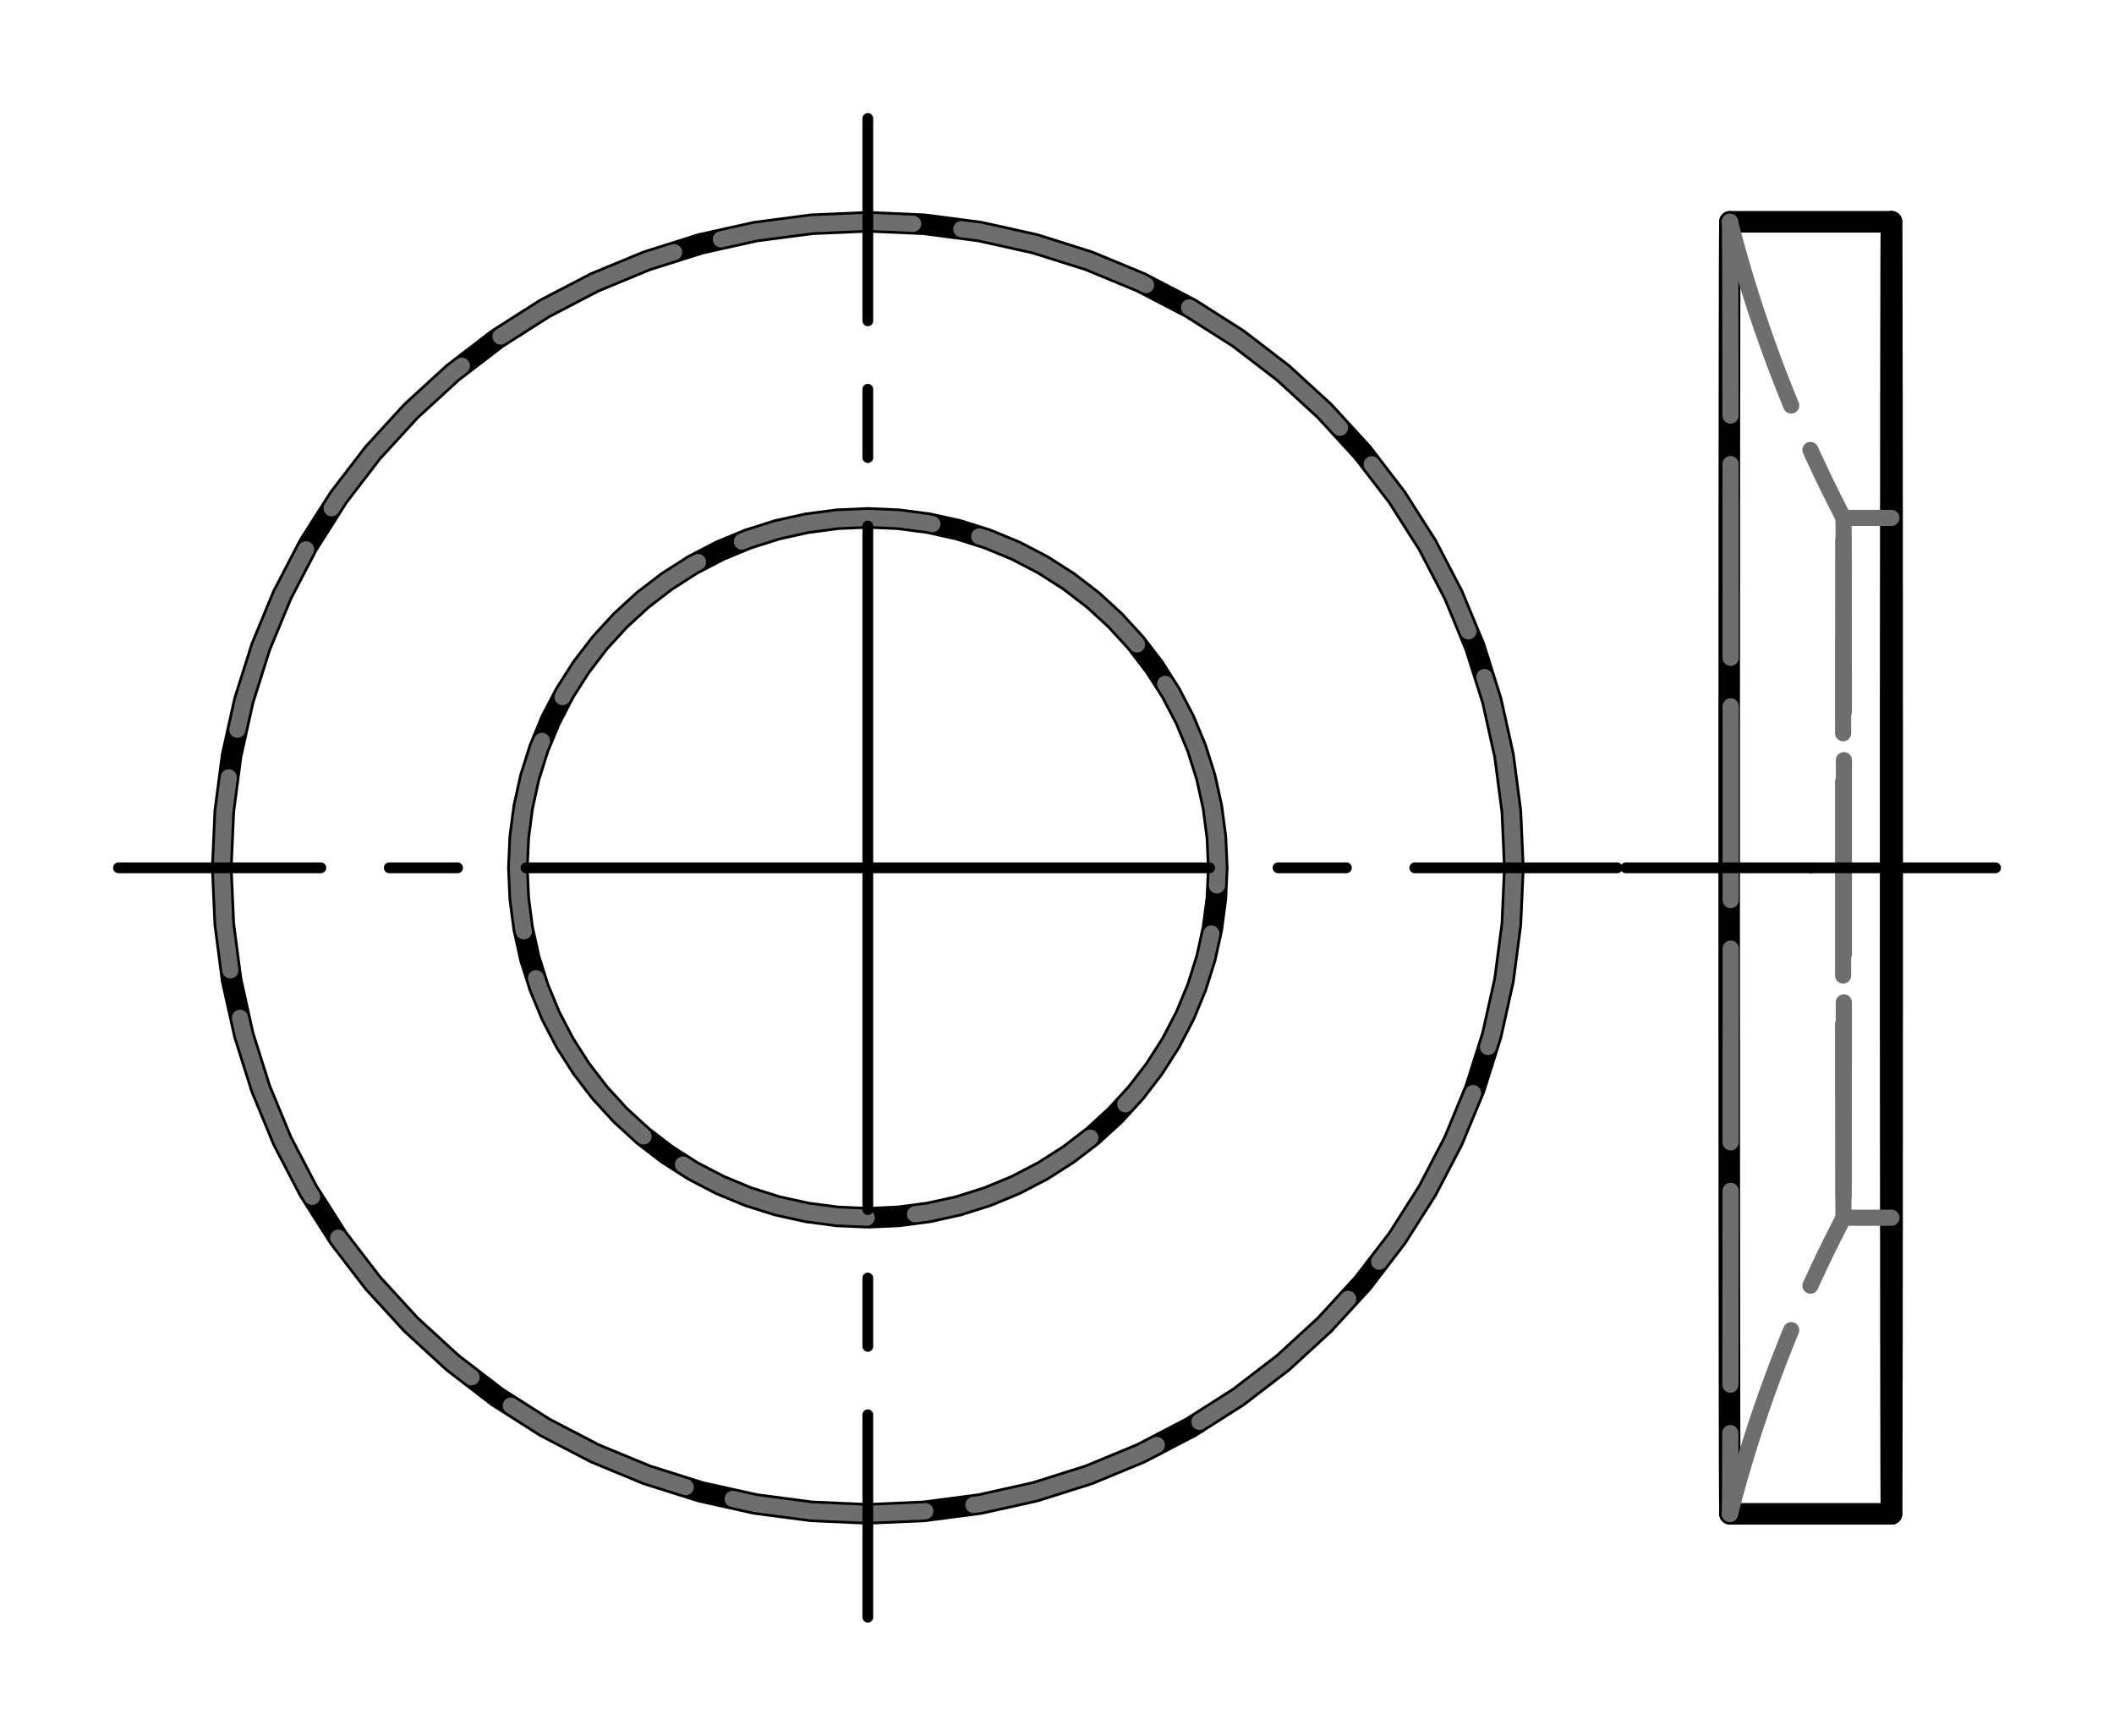
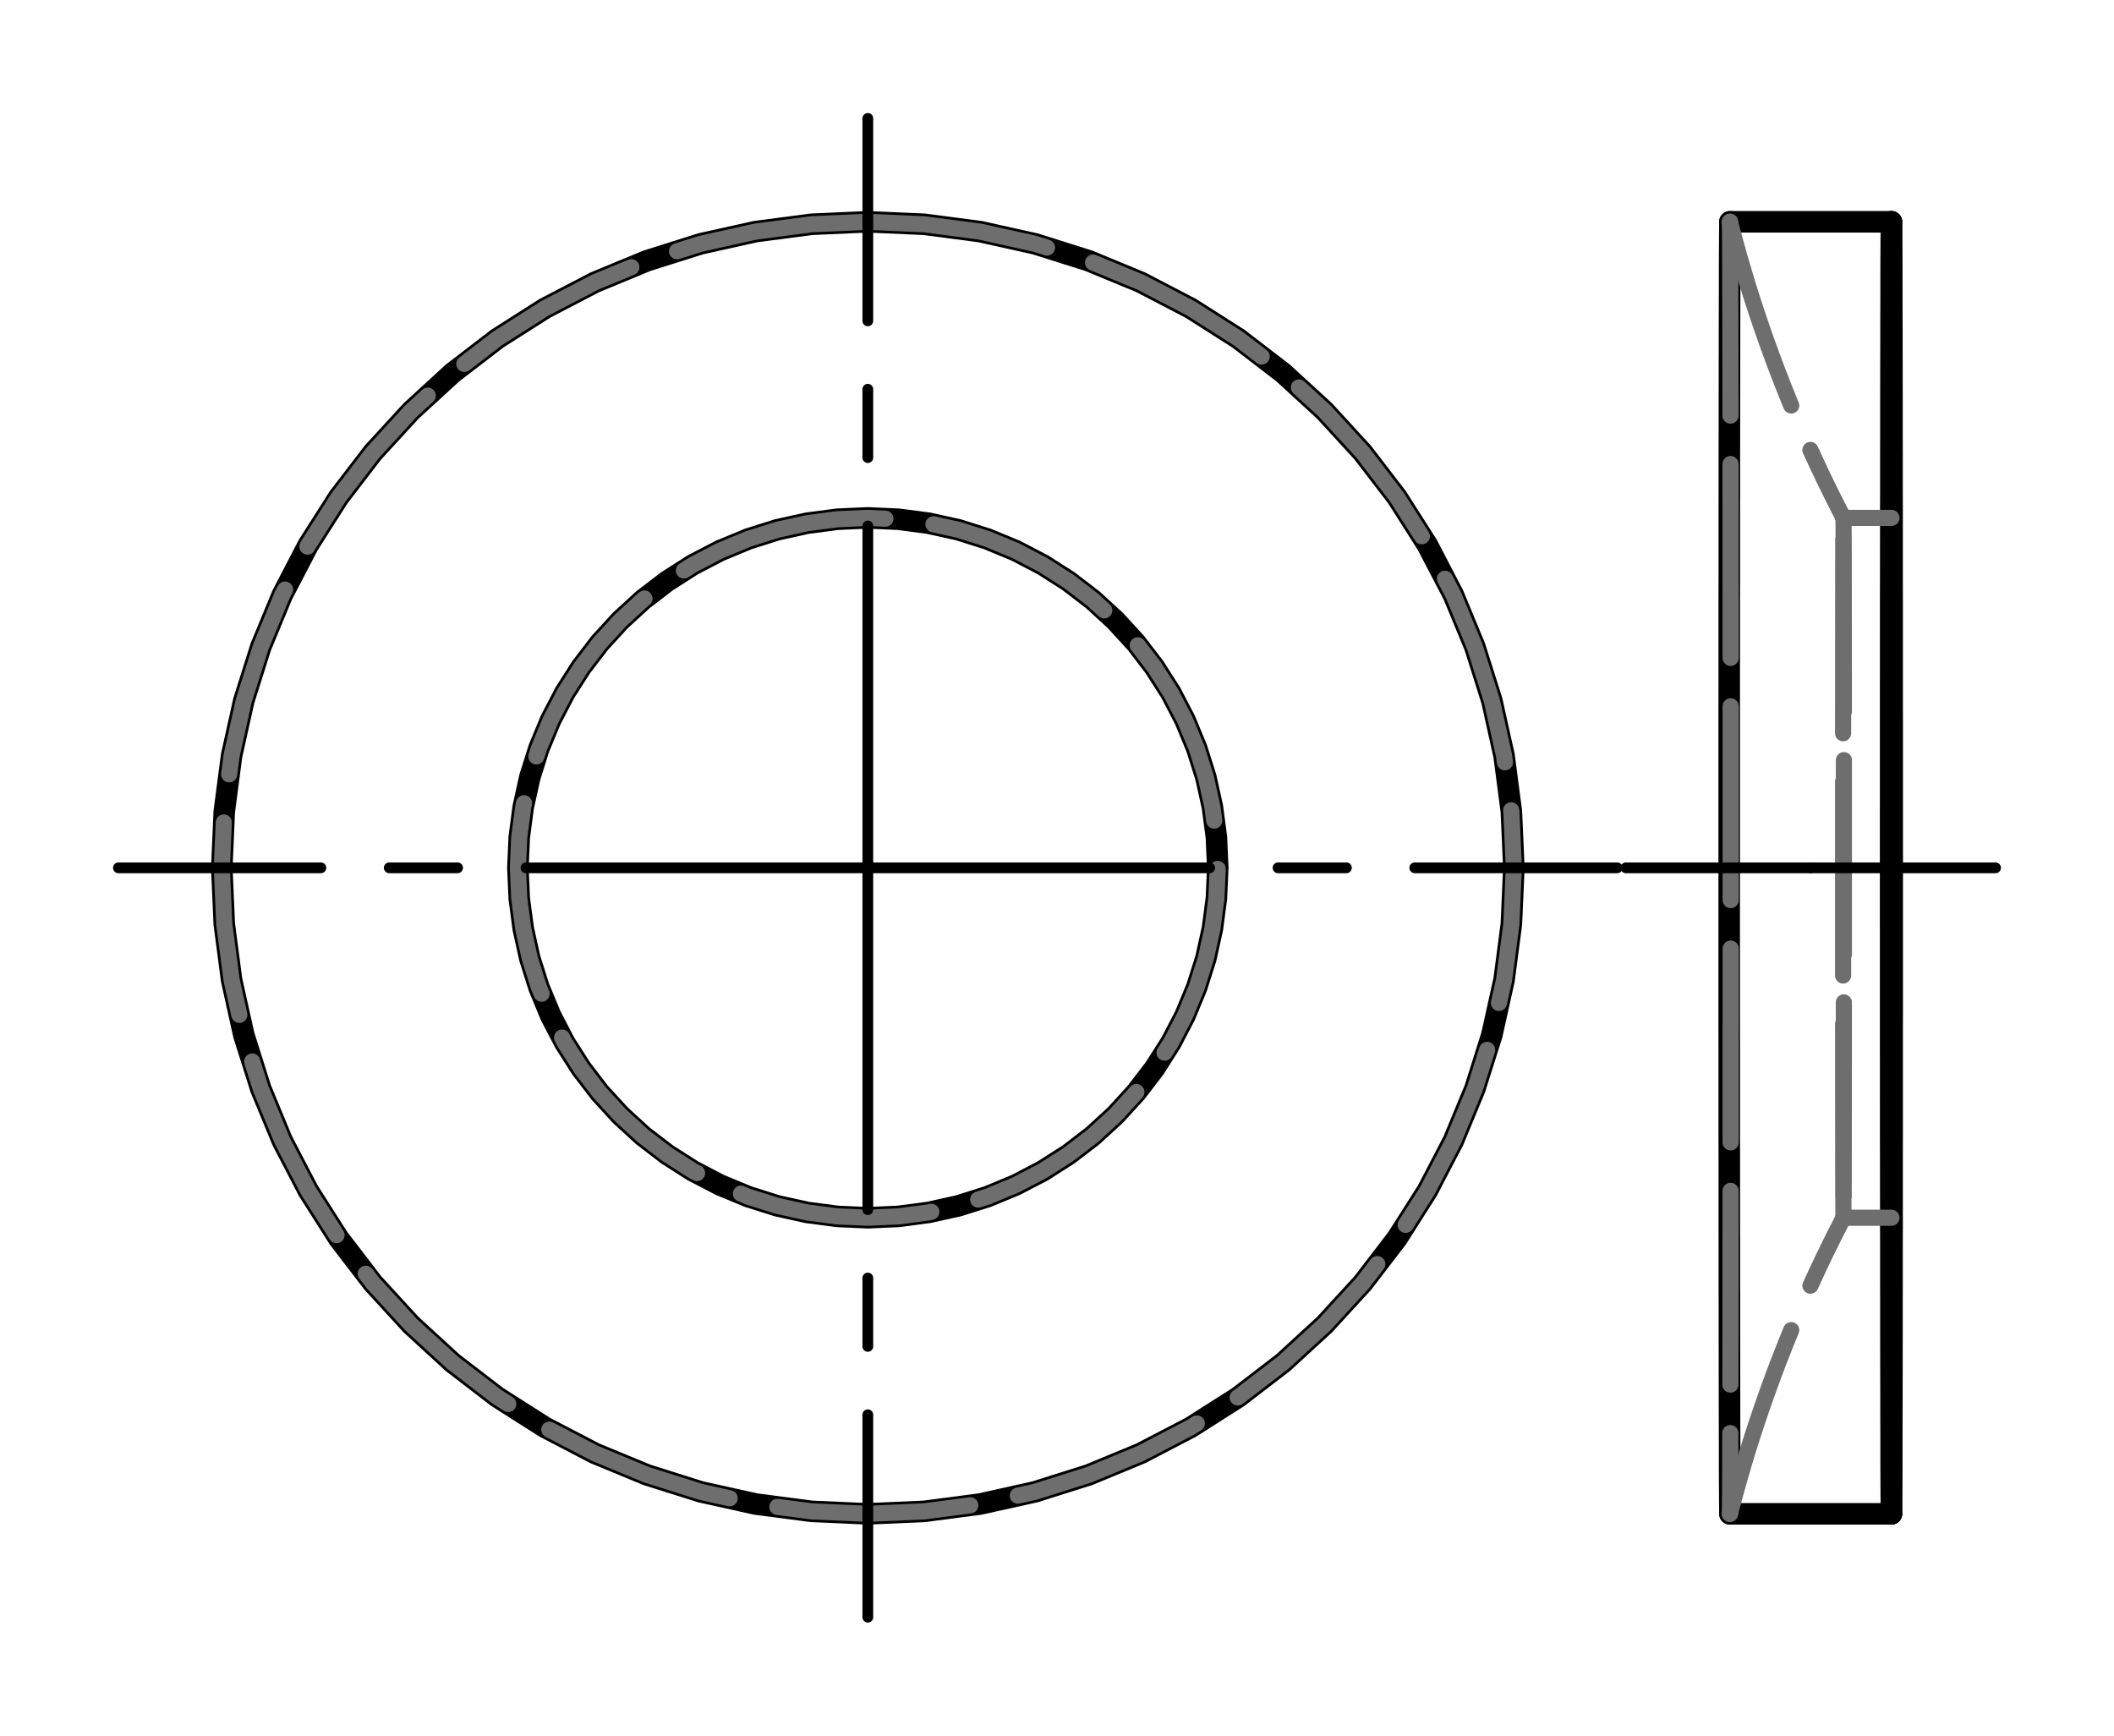
<svg xmlns="http://www.w3.org/2000/svg" width="39.268mm" height="32.24mm" viewBox="-16.12 -16.12 39.268 32.24" version="1.1">
  <g transform="scale(1,-1)" stroke-linecap="round">
    <g fill="none" stroke="rgb(0,0,0)" stroke-width="0.4" id="Visible">
-       <path d="M 12.0,0.0 L 11.954,1.046 L 11.818,2.084 L 11.591,3.106 L 11.276,4.104 L 10.876,5.071 L 10.392,6.0 L 9.83,6.883 L 9.193,7.713 L 8.485,8.485 L 7.713,9.193 L 6.883,9.83 L 6.0,10.392 L 5.071,10.876 L 4.104,11.276 L 3.106,11.591 L 2.084,11.818 L 1.046,11.954 L 0.0,12.0 L -1.046,11.954 L -2.084,11.818 L -3.106,11.591 L -4.104,11.276 L -5.071,10.876 L -6.0,10.392 L -6.883,9.83 L -7.713,9.193 L -8.485,8.485 L -9.193,7.713 L -9.83,6.883 L -10.392,6.0 L -10.876,5.071 L -11.276,4.104 L -11.591,3.106 L -11.818,2.084 L -11.954,1.046 L -12.0,0.0 L -11.954,-1.046 L -11.818,-2.084 L -11.591,-3.106 L -11.276,-4.104 L -10.876,-5.071 L -10.392,-6.0 L -9.83,-6.883 L -9.193,-7.713 L -8.485,-8.485 L -7.713,-9.193 L -6.883,-9.83 L -6.0,-10.392 L -5.071,-10.876 L -4.104,-11.276 L -3.106,-11.591 L -2.084,-11.818 L -1.046,-11.954 L -0.0,-12.0 L 1.046,-11.954 L 2.084,-11.818 L 3.106,-11.591 L 4.104,-11.276 L 5.071,-10.876 L 6.0,-10.392 L 6.883,-9.83 L 7.713,-9.193 L 8.485,-8.485 L 9.193,-7.713 L 9.83,-6.883 L 10.392,-6.0 L 10.876,-5.071 L 11.276,-4.104 L 11.591,-3.106 L 11.818,-2.084 L 11.954,-1.046 L 12.0,-0.0" />
-       <path d="M 6.5,0.0 L 6.475,0.567 L 6.401,1.129 L 6.279,1.682 L 6.108,2.223 L 5.891,2.747 L 5.629,3.25 L 5.324,3.728 L 4.979,4.178 L 4.596,4.596 L 4.178,4.979 L 3.728,5.324 L 3.25,5.629 L 2.747,5.891 L 2.223,6.108 L 1.682,6.279 L 1.129,6.401 L 0.567,6.475 L -0.0,6.5 L -0.567,6.475 L -1.129,6.401 L -1.682,6.279 L -2.223,6.108 L -2.747,5.891 L -3.25,5.629 L -3.728,5.324 L -4.178,4.979 L -4.596,4.596 L -4.979,4.178 L -5.324,3.728 L -5.629,3.25 L -5.891,2.747 L -6.108,2.223 L -6.279,1.682 L -6.401,1.129 L -6.475,0.567 L -6.5,-0.0 L -6.475,-0.567 L -6.401,-1.129 L -6.279,-1.682 L -6.108,-2.223 L -5.891,-2.747 L -5.629,-3.25 L -5.324,-3.728 L -4.979,-4.178 L -4.596,-4.596 L -4.178,-4.979 L -3.728,-5.324 L -3.25,-5.629 L -2.747,-5.891 L -2.223,-6.108 L -1.682,-6.279 L -1.129,-6.401 L -0.567,-6.475 L 0.0,-6.5 L 0.567,-6.475 L 1.129,-6.401 L 1.682,-6.279 L 2.223,-6.108 L 2.747,-5.891 L 3.25,-5.629 L 3.728,-5.324 L 4.178,-4.979 L 4.596,-4.596 L 4.979,-4.178 L 5.324,-3.728 L 5.629,-3.25 L 5.891,-2.747 L 6.108,-2.223 L 6.279,-1.682 L 6.401,-1.129 L 6.475,-0.567 L 6.5,0.0" />
+       <path d="M -0.0,12.0 L -1.046,11.954 L -2.084,11.818 L -3.106,11.591 L -4.104,11.276 L -5.071,10.876 L -6.0,10.392 L -6.883,9.83 L -7.713,9.193 L -8.485,8.485 L -9.193,7.713 L -9.83,6.883 L -10.392,6.0 L -10.876,5.071 L -11.276,4.104 L -11.591,3.106 L -11.818,2.084 L -11.954,1.046 L -12.0,0.0 L -11.954,-1.046 L -11.818,-2.084 L -11.591,-3.106 L -11.276,-4.104 L -10.876,-5.071 L -10.392,-6.0 L -9.83,-6.883 L -9.193,-7.713 L -8.485,-8.485 L -7.713,-9.193 L -6.883,-9.83 L -6.0,-10.392 L -5.071,-10.876 L -4.104,-11.276 L -3.106,-11.591 L -2.084,-11.818 L -1.046,-11.954 L -0.0,-12.0 L 1.046,-11.954 L 2.084,-11.818 L 3.106,-11.591 L 4.104,-11.276 L 5.071,-10.876 L 6.0,-10.392 L 6.883,-9.83 L 7.713,-9.193 L 8.485,-8.485 L 9.193,-7.713 L 9.83,-6.883 L 10.392,-6.0 L 10.876,-5.071 L 11.276,-4.104 L 11.591,-3.106 L 11.818,-2.084 L 11.954,-1.046 L 12.0,-0.0 L 11.954,1.046 L 11.818,2.084 L 11.591,3.106 L 11.276,4.104 L 10.876,5.071 L 10.392,6.0 L 9.83,6.883 L 9.193,7.713 L 8.485,8.485 L 7.713,9.193 L 6.883,9.83 L 6.0,10.392 L 5.071,10.876 L 4.104,11.276 L 3.106,11.591 L 2.084,11.818 L 1.046,11.954 L 0.0,12.0" />
+       <path d="M -0.0,6.5 L -0.567,6.475 L -1.129,6.401 L -1.682,6.279 L -2.223,6.108 L -2.747,5.891 L -3.25,5.629 L -3.728,5.324 L -4.178,4.979 L -4.596,4.596 L -4.979,4.178 L -5.324,3.728 L -5.629,3.25 L -5.891,2.747 L -6.108,2.223 L -6.279,1.682 L -6.401,1.129 L -6.475,0.567 L -6.5,-0.0 L -6.475,-0.567 L -6.401,-1.129 L -6.279,-1.682 L -6.108,-2.223 L -5.891,-2.747 L -5.629,-3.25 L -5.324,-3.728 L -4.979,-4.178 L -4.596,-4.596 L -4.178,-4.979 L -3.728,-5.324 L -3.25,-5.629 L -2.747,-5.891 L -2.223,-6.108 L -1.682,-6.279 L -1.129,-6.401 L -0.567,-6.475 L 0.0,-6.5 L 0.567,-6.475 L 1.129,-6.401 L 1.682,-6.279 L 2.223,-6.108 L 2.747,-5.891 L 3.25,-5.629 L 3.728,-5.324 L 4.178,-4.979 L 4.596,-4.596 L 4.979,-4.178 L 5.324,-3.728 L 5.629,-3.25 L 5.891,-2.747 L 6.108,-2.223 L 6.279,-1.682 L 6.401,-1.129 L 6.475,-0.567 L 6.5,0.0 L 6.475,0.567 L 6.401,1.129 L 6.279,1.682 L 6.108,2.223 L 5.891,2.747 L 5.629,3.25 L 5.324,3.728 L 4.979,4.178 L 4.596,4.596 L 4.178,4.979 L 3.728,5.324 L 3.25,5.629 L 2.747,5.891 L 2.223,6.108 L 1.682,6.279 L 1.129,6.401 L 0.567,6.475 L -0.0,6.5" />
      <path d="M 19.014,6.5 L 19.016,6.319 L 19.017,6.139 L 19.017,5.958 L 19.017,5.778 L 19.018,5.597 L 19.018,5.417 L 19.018,5.236 L 19.019,5.056 L 19.019,4.875 L 19.019,4.694 L 19.019,4.514 L 19.02,4.333 L 19.02,4.153 L 19.02,3.972 L 19.02,3.792 L 19.02,3.611 L 19.02,3.431 L 19.02,3.25 L 19.021,3.07 L 19.021,2.889 L 19.021,2.708 L 19.021,2.528 L 19.021,2.347 L 19.021,2.167 L 19.021,1.986 L 19.021,1.806 L 19.021,1.625 L 19.021,1.444 L 19.021,1.264 L 19.021,1.083 L 19.021,0.903 L 19.021,0.722 L 19.021,0.542 L 19.021,0.361 L 19.022,0.181 L 19.022,0.0 L 19.022,-0.181 L 19.021,-0.361 L 19.021,-0.542 L 19.021,-0.722 L 19.021,-0.903 L 19.021,-1.083 L 19.021,-1.264 L 19.021,-1.444 L 19.021,-1.625 L 19.021,-1.806 L 19.021,-1.986 L 19.021,-2.167 L 19.021,-2.347 L 19.021,-2.528 L 19.021,-2.708 L 19.021,-2.889 L 19.021,-3.07 L 19.02,-3.25 L 19.02,-3.431 L 19.02,-3.611 L 19.02,-3.792 L 19.02,-3.972 L 19.02,-4.153 L 19.02,-4.333 L 19.019,-4.514 L 19.019,-4.694 L 19.019,-4.875 L 19.019,-5.056 L 19.018,-5.236 L 19.018,-5.417 L 19.018,-5.597 L 19.017,-5.778 L 19.017,-5.958 L 19.017,-6.139 L 19.016,-6.319 L 19.014,-6.5" />
      <path d="M 19.014,-6.5 L 19.012,-6.319 L 19.012,-6.139 L 19.011,-5.958 L 19.011,-5.778 L 19.01,-5.597 L 19.01,-5.417 L 19.009,-5.236 L 19.009,-5.056 L 19.009,-4.875 L 19.009,-4.694 L 19.009,-4.514 L 19.008,-4.333 L 19.008,-4.153 L 19.008,-3.972 L 19.008,-3.792 L 19.008,-3.611 L 19.008,-3.431 L 19.007,-3.25 L 19.007,-3.07 L 19.007,-2.889 L 19.007,-2.708 L 19.007,-2.528 L 19.007,-2.347 L 19.007,-2.167 L 19.007,-1.986 L 19.007,-1.806 L 19.007,-1.625 L 19.007,-1.444 L 19.007,-1.264 L 19.006,-1.083 L 19.006,-0.903 L 19.006,-0.722 L 19.006,-0.542 L 19.006,-0.361 L 19.006,-0.181 L 19.006,0.0 L 19.006,0.181 L 19.006,0.361 L 19.006,0.542 L 19.006,0.722 L 19.006,0.903 L 19.006,1.083 L 19.007,1.264 L 19.007,1.444 L 19.007,1.625 L 19.007,1.806 L 19.007,1.986 L 19.007,2.167 L 19.007,2.347 L 19.007,2.528 L 19.007,2.708 L 19.007,2.889 L 19.007,3.07 L 19.007,3.25 L 19.008,3.431 L 19.008,3.611 L 19.008,3.792 L 19.008,3.972 L 19.008,4.153 L 19.008,4.333 L 19.009,4.514 L 19.009,4.694 L 19.009,4.875 L 19.009,5.056 L 19.009,5.236 L 19.01,5.417 L 19.01,5.597 L 19.011,5.778 L 19.011,5.958 L 19.012,6.139 L 19.012,6.319 L 19.014,6.5" />
      <path d="M 19.014,12.0 L 19.017,11.667 L 19.019,11.333 L 19.02,11.0 L 19.02,10.667 L 19.021,10.333 L 19.022,10.0 L 19.022,9.667 L 19.023,9.333 L 19.023,9.0 L 19.024,8.667 L 19.024,8.333 L 19.024,8.0 L 19.025,7.667 L 19.025,7.333 L 19.025,7.0 L 19.026,6.667 L 19.026,6.333 L 19.026,6.0 L 19.026,5.667 L 19.026,5.333 L 19.027,5.0 L 19.027,4.667 L 19.027,4.333 L 19.027,4.0 L 19.027,3.667 L 19.027,3.333 L 19.027,3.0 L 19.028,2.667 L 19.028,2.333 L 19.028,2.0 L 19.028,1.667 L 19.028,1.333 L 19.028,1.0 L 19.028,0.667 L 19.028,0.333 L 19.028,0.0 L 19.028,-0.333 L 19.028,-0.667 L 19.028,-1.0 L 19.028,-1.333 L 19.028,-1.667 L 19.028,-2.0 L 19.028,-2.333 L 19.028,-2.667 L 19.027,-3.0 L 19.027,-3.333 L 19.027,-3.667 L 19.027,-4.0 L 19.027,-4.333 L 19.027,-4.667 L 19.027,-5.0 L 19.026,-5.333 L 19.026,-5.667 L 19.026,-6.0 L 19.026,-6.333 L 19.026,-6.667 L 19.025,-7.0 L 19.025,-7.333 L 19.025,-7.667 L 19.024,-8.0 L 19.024,-8.333 L 19.024,-8.667 L 19.023,-9.0 L 19.023,-9.333 L 19.022,-9.667 L 19.022,-10.0 L 19.021,-10.333 L 19.02,-10.667 L 19.02,-11.0 L 19.019,-11.333 L 19.017,-11.667 L 19.014,-12.0" />
      <path d="M 19.014,-12.0 L 19.011,-11.667 L 19.009,-11.333 L 19.008,-11.0 L 19.008,-10.667 L 19.007,-10.333 L 19.006,-10.0 L 19.006,-9.667 L 19.005,-9.333 L 19.005,-9.0 L 19.004,-8.667 L 19.004,-8.333 L 19.004,-8.0 L 19.003,-7.667 L 19.003,-7.333 L 19.003,-7.0 L 19.002,-6.667 L 19.002,-6.333 L 19.002,-6.0 L 19.002,-5.667 L 19.002,-5.333 L 19.001,-5.0 L 19.001,-4.667 L 19.001,-4.333 L 19.001,-4.0 L 19.001,-3.667 L 19,-3.333 L 19,-3.0 L 19,-2.667 L 19,-2.333 L 19,-2.0 L 19,-1.667 L 19,-1.333 L 19.0,-1.0 L 19.0,-0.667 L 19.0,-0.333 L 19.0,0.0 L 19.0,0.333 L 19.0,0.667 L 19.0,1.0 L 19,1.333 L 19,1.667 L 19,2.0 L 19,2.333 L 19,2.667 L 19,3.0 L 19,3.333 L 19.001,3.667 L 19.001,4.0 L 19.001,4.333 L 19.001,4.667 L 19.001,5.0 L 19.002,5.333 L 19.002,5.667 L 19.002,6.0 L 19.002,6.333 L 19.002,6.667 L 19.003,7.0 L 19.003,7.333 L 19.003,7.667 L 19.004,8.0 L 19.004,8.333 L 19.004,8.667 L 19.005,9.0 L 19.005,9.333 L 19.006,9.667 L 19.006,10.0 L 19.007,10.333 L 19.008,10.667 L 19.008,11.0 L 19.009,11.333 L 19.011,11.667 L 19.014,12.0" />
      <path d="M 16.014,-12.0 L 16.011,-11.667 L 16.009,-11.333 L 16.008,-11.0 L 16.008,-10.667 L 16.007,-10.333 L 16.006,-10.0 L 16.006,-9.667 L 16.005,-9.333 L 16.005,-9.0 L 16.004,-8.667 L 16.004,-8.333 L 16.004,-8.0 L 16.003,-7.667 L 16.003,-7.333 L 16.003,-7.0 L 16.002,-6.667 L 16.002,-6.333 L 16.002,-6.0 L 16.002,-5.667 L 16.002,-5.333 L 16.001,-5.0 L 16.001,-4.667 L 16.001,-4.333 L 16.001,-4.0 L 16.001,-3.667 L 16.001,-3.333 L 16,-3.0 L 16,-2.667 L 16,-2.333 L 16,-2.0 L 16,-1.667 L 16,-1.333 L 16.0,-1.0 L 16.0,-0.667 L 16.0,-0.333 L 16.0,0.0 L 16.0,0.333 L 16.0,0.667 L 16.0,1.0 L 16,1.333 L 16,1.667 L 16,2.0 L 16,2.333 L 16,2.667 L 16,3.0 L 16.001,3.333 L 16.001,3.667 L 16.001,4.0 L 16.001,4.333 L 16.001,4.667 L 16.001,5.0 L 16.002,5.333 L 16.002,5.667 L 16.002,6.0 L 16.002,6.333 L 16.002,6.667 L 16.003,7.0 L 16.003,7.333 L 16.003,7.667 L 16.004,8.0 L 16.004,8.333 L 16.004,8.667 L 16.005,9.0 L 16.005,9.333 L 16.006,9.667 L 16.006,10.0 L 16.007,10.333 L 16.008,10.667 L 16.008,11.0 L 16.009,11.333 L 16.011,11.667 L 16.014,12.0" />
      <path d="M 19.014,12.0 L 18.972,12.0 L 18.931,12.0 L 18.889,12.0 L 18.847,12.0 L 18.806,12.0 L 18.764,12.0 L 18.722,12.0 L 18.681,12.0 L 18.639,12.0 L 18.597,12.0 L 18.556,12.0 L 18.514,12.0 L 18.472,12.0 L 18.431,12.0 L 18.389,12.0 L 18.347,12.0 L 18.306,12.0 L 18.264,12.0 L 18.222,12.0 L 18.181,12.0 L 18.139,12.0 L 18.097,12.0 L 18.056,12.0 L 18.014,12.0 L 17.972,12.0 L 17.931,12.0 L 17.889,12.0 L 17.847,12.0 L 17.806,12.0 L 17.764,12.0 L 17.722,12.0 L 17.681,12.0 L 17.639,12.0 L 17.597,12.0 L 17.556,12.0 L 17.514,12.0 L 17.472,12.0 L 17.431,12.0 L 17.389,12.0 L 17.347,12.0 L 17.306,12.0 L 17.264,12.0 L 17.222,12.0 L 17.181,12.0 L 17.139,12.0 L 17.097,12.0 L 17.056,12.0 L 17.014,12.0 L 16.972,12.0 L 16.931,12.0 L 16.889,12.0 L 16.847,12.0 L 16.806,12.0 L 16.764,12.0 L 16.722,12.0 L 16.681,12.0 L 16.639,12.0 L 16.597,12.0 L 16.556,12.0 L 16.514,12.0 L 16.472,12.0 L 16.431,12.0 L 16.389,12.0 L 16.347,12.0 L 16.306,12.0 L 16.264,12.0 L 16.222,12.0 L 16.181,12.0 L 16.139,12.0 L 16.097,12.0 L 16.056,12.0 L 16.014,12.0" />
      <path d="M 19.014,-12.0 L 18.972,-12.0 L 18.931,-12.0 L 18.889,-12.0 L 18.847,-12.0 L 18.806,-12.0 L 18.764,-12.0 L 18.722,-12.0 L 18.681,-12.0 L 18.639,-12.0 L 18.597,-12.0 L 18.556,-12.0 L 18.514,-12.0 L 18.472,-12.0 L 18.431,-12.0 L 18.389,-12.0 L 18.347,-12.0 L 18.306,-12.0 L 18.264,-12.0 L 18.222,-12.0 L 18.181,-12.0 L 18.139,-12.0 L 18.097,-12.0 L 18.056,-12.0 L 18.014,-12.0 L 17.972,-12.0 L 17.931,-12.0 L 17.889,-12.0 L 17.847,-12.0 L 17.806,-12.0 L 17.764,-12.0 L 17.722,-12.0 L 17.681,-12.0 L 17.639,-12.0 L 17.597,-12.0 L 17.556,-12.0 L 17.514,-12.0 L 17.472,-12.0 L 17.431,-12.0 L 17.389,-12.0 L 17.347,-12.0 L 17.306,-12.0 L 17.264,-12.0 L 17.222,-12.0 L 17.181,-12.0 L 17.139,-12.0 L 17.097,-12.0 L 17.056,-12.0 L 17.014,-12.0 L 16.972,-12.0 L 16.931,-12.0 L 16.889,-12.0 L 16.847,-12.0 L 16.806,-12.0 L 16.764,-12.0 L 16.722,-12.0 L 16.681,-12.0 L 16.639,-12.0 L 16.597,-12.0 L 16.556,-12.0 L 16.514,-12.0 L 16.472,-12.0 L 16.431,-12.0 L 16.389,-12.0 L 16.347,-12.0 L 16.306,-12.0 L 16.264,-12.0 L 16.222,-12.0 L 16.181,-12.0 L 16.139,-12.0 L 16.097,-12.0 L 16.056,-12.0 L 16.014,-12.0" />
    </g>
    <g fill="none" stroke="rgb(110,110,110)" stroke-width="0.3" id="Hidden" stroke-dasharray="3.6 0.9">
-       <path d="M 6.5,0.0 L 6.475,0.567 L 6.401,1.129 L 6.279,1.682 L 6.108,2.223 L 5.891,2.747 L 5.629,3.25 L 5.324,3.728 L 4.979,4.178 L 4.596,4.596 L 4.178,4.979 L 3.728,5.324 L 3.25,5.629 L 2.747,5.891 L 2.223,6.108 L 1.682,6.279 L 1.129,6.401 L 0.567,6.475 L -0.0,6.5 L -0.567,6.475 L -1.129,6.401 L -1.682,6.279 L -2.223,6.108 L -2.747,5.891 L -3.25,5.629 L -3.728,5.324 L -4.178,4.979 L -4.596,4.596 L -4.979,4.178 L -5.324,3.728 L -5.629,3.25 L -5.891,2.747 L -6.108,2.223 L -6.279,1.682 L -6.401,1.129 L -6.475,0.567 L -6.5,-0.0 L -6.475,-0.567 L -6.401,-1.129 L -6.279,-1.682 L -6.108,-2.223 L -5.891,-2.747 L -5.629,-3.25 L -5.324,-3.728 L -4.979,-4.178 L -4.596,-4.596 L -4.178,-4.979 L -3.728,-5.324 L -3.25,-5.629 L -2.747,-5.891 L -2.223,-6.108 L -1.682,-6.279 L -1.129,-6.401 L -0.567,-6.475 L 0.0,-6.5 L 0.567,-6.475 L 1.129,-6.401 L 1.682,-6.279 L 2.223,-6.108 L 2.747,-5.891 L 3.25,-5.629 L 3.728,-5.324 L 4.178,-4.979 L 4.596,-4.596 L 4.979,-4.178 L 5.324,-3.728 L 5.629,-3.25 L 5.891,-2.747 L 6.108,-2.223 L 6.279,-1.682 L 6.401,-1.129 L 6.475,-0.567 L 6.5,0.0" />
-       <path d="M 12.0,0.0 L 11.954,1.046 L 11.818,2.084 L 11.591,3.106 L 11.276,4.104 L 10.876,5.071 L 10.392,6.0 L 9.83,6.883 L 9.193,7.713 L 8.485,8.485 L 7.713,9.193 L 6.883,9.83 L 6.0,10.392 L 5.071,10.876 L 4.104,11.276 L 3.106,11.591 L 2.084,11.818 L 1.046,11.954 L 0.0,12.0 L -1.046,11.954 L -2.084,11.818 L -3.106,11.591 L -4.104,11.276 L -5.071,10.876 L -6.0,10.392 L -6.883,9.83 L -7.713,9.193 L -8.485,8.485 L -9.193,7.713 L -9.83,6.883 L -10.392,6.0 L -10.876,5.071 L -11.276,4.104 L -11.591,3.106 L -11.818,2.084 L -11.954,1.046 L -12.0,0.0 L -11.954,-1.046 L -11.818,-2.084 L -11.591,-3.106 L -11.276,-4.104 L -10.876,-5.071 L -10.392,-6.0 L -9.83,-6.883 L -9.193,-7.713 L -8.485,-8.485 L -7.713,-9.193 L -6.883,-9.83 L -6.0,-10.392 L -5.071,-10.876 L -4.104,-11.276 L -3.106,-11.591 L -2.084,-11.818 L -1.046,-11.954 L -0.0,-12.0 L 1.046,-11.954 L 2.084,-11.818 L 3.106,-11.591 L 4.104,-11.276 L 5.071,-10.876 L 6.0,-10.392 L 6.883,-9.83 L 7.713,-9.193 L 8.485,-8.485 L 9.193,-7.713 L 9.83,-6.883 L 10.392,-6.0 L 10.876,-5.071 L 11.276,-4.104 L 11.591,-3.106 L 11.818,-2.084 L 11.954,-1.046 L 12.0,-0.0" />
+       <path d="M -0.0,6.5 L -0.567,6.475 L -1.129,6.401 L -1.682,6.279 L -2.223,6.108 L -2.747,5.891 L -3.25,5.629 L -3.728,5.324 L -4.178,4.979 L -4.596,4.596 L -4.979,4.178 L -5.324,3.728 L -5.629,3.25 L -5.891,2.747 L -6.108,2.223 L -6.279,1.682 L -6.401,1.129 L -6.475,0.567 L -6.5,-0.0 L -6.475,-0.567 L -6.401,-1.129 L -6.279,-1.682 L -6.108,-2.223 L -5.891,-2.747 L -5.629,-3.25 L -5.324,-3.728 L -4.979,-4.178 L -4.596,-4.596 L -4.178,-4.979 L -3.728,-5.324 L -3.25,-5.629 L -2.747,-5.891 L -2.223,-6.108 L -1.682,-6.279 L -1.129,-6.401 L -0.567,-6.475 L 0.0,-6.5 L 0.567,-6.475 L 1.129,-6.401 L 1.682,-6.279 L 2.223,-6.108 L 2.747,-5.891 L 3.25,-5.629 L 3.728,-5.324 L 4.178,-4.979 L 4.596,-4.596 L 4.979,-4.178 L 5.324,-3.728 L 5.629,-3.25 L 5.891,-2.747 L 6.108,-2.223 L 6.279,-1.682 L 6.401,-1.129 L 6.475,-0.567 L 6.5,0.0 L 6.475,0.567 L 6.401,1.129 L 6.279,1.682 L 6.108,2.223 L 5.891,2.747 L 5.629,3.25 L 5.324,3.728 L 4.979,4.178 L 4.596,4.596 L 4.178,4.979 L 3.728,5.324 L 3.25,5.629 L 2.747,5.891 L 2.223,6.108 L 1.682,6.279 L 1.129,6.401 L 0.567,6.475 L -0.0,6.5" />
+       <path d="M -0.0,12.0 L -1.046,11.954 L -2.084,11.818 L -3.106,11.591 L -4.104,11.276 L -5.071,10.876 L -6.0,10.392 L -6.883,9.83 L -7.713,9.193 L -8.485,8.485 L -9.193,7.713 L -9.83,6.883 L -10.392,6.0 L -10.876,5.071 L -11.276,4.104 L -11.591,3.106 L -11.818,2.084 L -11.954,1.046 L -12.0,0.0 L -11.954,-1.046 L -11.818,-2.084 L -11.591,-3.106 L -11.276,-4.104 L -10.876,-5.071 L -10.392,-6.0 L -9.83,-6.883 L -9.193,-7.713 L -8.485,-8.485 L -7.713,-9.193 L -6.883,-9.83 L -6.0,-10.392 L -5.071,-10.876 L -4.104,-11.276 L -3.106,-11.591 L -2.084,-11.818 L -1.046,-11.954 L -0.0,-12.0 L 1.046,-11.954 L 2.084,-11.818 L 3.106,-11.591 L 4.104,-11.276 L 5.071,-10.876 L 6.0,-10.392 L 6.883,-9.83 L 7.713,-9.193 L 8.485,-8.485 L 9.193,-7.713 L 9.83,-6.883 L 10.392,-6.0 L 10.876,-5.071 L 11.276,-4.104 L 11.591,-3.106 L 11.818,-2.084 L 11.954,-1.046 L 12.0,-0.0 L 11.954,1.046 L 11.818,2.084 L 11.591,3.106 L 11.276,4.104 L 10.876,5.071 L 10.392,6.0 L 9.83,6.883 L 9.193,7.713 L 8.485,8.485 L 7.713,9.193 L 6.883,9.83 L 6.0,10.392 L 5.071,10.876 L 4.104,11.276 L 3.106,11.591 L 2.084,11.818 L 1.046,11.954 L 0.0,12.0" />
      <line x1="16.014" y1="12.0" x2="16.014" y2="12" />
      <path d="M 16.014,12 L 16.017,11.667 L 16.019,11.333 L 16.02,11 L 16.02,10.667 L 16.021,10.333 L 16.022,10 L 16.022,9.667 L 16.023,9.333 L 16.023,9 L 16.024,8.667 L 16.024,8.333 L 16.024,8 L 16.025,7.667 L 16.025,7.333 L 16.025,7.0 L 16.026,6.667 L 16.026,6.333 L 16.026,6.0 L 16.026,5.667 L 16.026,5.333 L 16.027,5.0 L 16.027,4.667 L 16.027,4.333 L 16.027,4.0 L 16.027,3.667 L 16.027,3.333 L 16.027,3.0 L 16.028,2.667 L 16.028,2.333 L 16.028,2.0 L 16.028,1.667 L 16.028,1.333 L 16.028,1.0 L 16.028,0.667 L 16.028,0.333 L 16.028,0.0 L 16.028,-0.333 L 16.028,-0.667 L 16.028,-1.0 L 16.028,-1.333 L 16.028,-1.667 L 16.028,-2.0 L 16.028,-2.333 L 16.028,-2.667 L 16.027,-3.0 L 16.027,-3.333 L 16.027,-3.667 L 16.027,-4.0 L 16.027,-4.333 L 16.027,-4.667 L 16.027,-5.0 L 16.026,-5.333 L 16.026,-5.667 L 16.026,-6.0 L 16.026,-6.333 L 16.026,-6.667 L 16.025,-7 L 16.025,-7.333 L 16.025,-7.667 L 16.024,-8 L 16.024,-8.333 L 16.024,-8.667 L 16.023,-9 L 16.023,-9.333 L 16.022,-9.667 L 16.022,-10 L 16.021,-10.333 L 16.02,-10.667 L 16.02,-11 L 16.019,-11.333 L 16.017,-11.667 L 16.014,-12" />
      <line x1="16.014" y1="-12" x2="16.014" y2="-12.0" />
      <line x1="18.123" y1="6.5" x2="18.123" y2="6.5" />
      <path d="M 18.123,6.5 L 18.125,6.319 L 18.126,6.139 L 18.126,5.958 L 18.127,5.778 L 18.127,5.597 L 18.127,5.417 L 18.128,5.236 L 18.128,5.056 L 18.128,4.875 L 18.128,4.694 L 18.129,4.514 L 18.129,4.333 L 18.129,4.153 L 18.129,3.972 L 18.129,3.792 L 18.13,3.611 L 18.13,3.431 L 18.13,3.25 L 18.13,3.069 L 18.13,2.889 L 18.13,2.708 L 18.13,2.528 L 18.13,2.347 L 18.13,2.167 L 18.131,1.986 L 18.131,1.806 L 18.131,1.625 L 18.131,1.444 L 18.131,1.264 L 18.131,1.083 L 18.131,0.903 L 18.131,0.722 L 18.131,0.542 L 18.131,0.361 L 18.131,0.181 L 18.131,0.0 L 18.131,-0.181 L 18.131,-0.361 L 18.131,-0.542 L 18.131,-0.722 L 18.131,-0.903 L 18.131,-1.083 L 18.131,-1.264 L 18.131,-1.444 L 18.131,-1.625 L 18.131,-1.806 L 18.131,-1.986 L 18.13,-2.167 L 18.13,-2.347 L 18.13,-2.528 L 18.13,-2.708 L 18.13,-2.889 L 18.13,-3.069 L 18.13,-3.25 L 18.13,-3.431 L 18.13,-3.611 L 18.129,-3.792 L 18.129,-3.972 L 18.129,-4.153 L 18.129,-4.333 L 18.129,-4.514 L 18.128,-4.694 L 18.128,-4.875 L 18.128,-5.056 L 18.128,-5.236 L 18.127,-5.417 L 18.127,-5.597 L 18.127,-5.778 L 18.126,-5.958 L 18.126,-6.139 L 18.125,-6.319 L 18.123,-6.5" />
      <line x1="18.123" y1="-6.5" x2="18.123" y2="-6.5" />
      <path d="M 18.123,-6.5 L 18.122,-6.319 L 18.121,-6.139 L 18.12,-5.958 L 18.12,-5.778 L 18.119,-5.597 L 18.119,-5.417 L 18.119,-5.236 L 18.119,-5.056 L 18.118,-4.875 L 18.118,-4.694 L 18.118,-4.514 L 18.118,-4.333 L 18.117,-4.153 L 18.117,-3.972 L 18.117,-3.792 L 18.117,-3.611 L 18.117,-3.431 L 18.117,-3.25 L 18.117,-3.07 L 18.116,-2.889 L 18.116,-2.708 L 18.116,-2.528 L 18.116,-2.347 L 18.116,-2.167 L 18.116,-1.986 L 18.116,-1.806 L 18.116,-1.625 L 18.116,-1.444 L 18.116,-1.264 L 18.116,-1.083 L 18.116,-0.903 L 18.116,-0.722 L 18.116,-0.542 L 18.116,-0.361 L 18.116,-0.181 L 18.116,0.0 L 18.116,0.181 L 18.116,0.361 L 18.116,0.542 L 18.116,0.722 L 18.116,0.903 L 18.116,1.083 L 18.116,1.264 L 18.116,1.444 L 18.116,1.625 L 18.116,1.806 L 18.116,1.986 L 18.116,2.167 L 18.116,2.347 L 18.116,2.528 L 18.116,2.708 L 18.116,2.889 L 18.117,3.07 L 18.117,3.25 L 18.117,3.431 L 18.117,3.611 L 18.117,3.792 L 18.117,3.972 L 18.117,4.153 L 18.118,4.333 L 18.118,4.514 L 18.118,4.694 L 18.118,4.875 L 18.119,5.056 L 18.119,5.236 L 18.119,5.417 L 18.119,5.597 L 18.12,5.778 L 18.12,5.958 L 18.121,6.139 L 18.122,6.319 L 18.123,6.5" />
      <path d="M 18.123,6.5 L 18.136,6.5 L 18.148,6.5 L 18.16,6.5 L 18.173,6.5 L 18.185,6.5 L 18.198,6.5 L 18.21,6.5 L 18.222,6.5 L 18.235,6.5 L 18.247,6.5 L 18.259,6.5 L 18.272,6.5 L 18.284,6.5 L 18.296,6.5 L 18.309,6.5 L 18.321,6.5 L 18.334,6.5 L 18.346,6.5 L 18.358,6.5 L 18.371,6.5 L 18.383,6.5 L 18.395,6.5 L 18.408,6.5 L 18.42,6.5 L 18.433,6.5 L 18.445,6.5 L 18.457,6.5 L 18.47,6.5 L 18.482,6.5 L 18.494,6.5 L 18.507,6.5 L 18.519,6.5 L 18.532,6.5 L 18.544,6.5 L 18.556,6.5 L 18.569,6.5 L 18.581,6.5 L 18.593,6.5 L 18.606,6.5 L 18.618,6.5 L 18.631,6.5 L 18.643,6.5 L 18.655,6.5 L 18.668,6.5 L 18.68,6.5 L 18.692,6.5 L 18.705,6.5 L 18.717,6.5 L 18.729,6.5 L 18.742,6.5 L 18.754,6.5 L 18.767,6.5 L 18.779,6.5 L 18.791,6.5 L 18.804,6.5 L 18.816,6.5 L 18.828,6.5 L 18.841,6.5 L 18.853,6.5 L 18.866,6.5 L 18.878,6.5 L 18.89,6.5 L 18.903,6.5 L 18.915,6.5 L 18.927,6.5 L 18.94,6.5 L 18.952,6.5 L 18.965,6.5 L 18.977,6.5 L 18.989,6.5 L 19.002,6.5 L 19.014,6.5" />
      <path d="M 16.014,12 L 16.035,11.921 L 16.055,11.841 L 16.077,11.762 L 16.098,11.683 L 16.12,11.604 L 16.142,11.525 L 16.164,11.446 L 16.186,11.367 L 16.209,11.288 L 16.232,11.209 L 16.255,11.131 L 16.278,11.052 L 16.302,10.974 L 16.325,10.895 L 16.349,10.817 L 16.374,10.739 L 16.398,10.66 L 16.423,10.582 L 16.448,10.504 L 16.474,10.426 L 16.499,10.348 L 16.525,10.271 L 16.551,10.193 L 16.578,10.115 L 16.604,10.037 L 16.631,9.96 L 16.658,9.883 L 16.685,9.805 L 16.713,9.728 L 16.741,9.651 L 16.769,9.574 L 16.797,9.497 L 16.825,9.42 L 16.854,9.343 L 16.883,9.267 L 16.912,9.19 L 16.942,9.114 L 16.972,9.037 L 17.002,8.961 L 17.032,8.884 L 17.062,8.808 L 17.093,8.732 L 17.124,8.656 L 17.155,8.581 L 17.186,8.505 L 17.218,8.429 L 17.25,8.354 L 17.282,8.278 L 17.314,8.203 L 17.347,8.128 L 17.38,8.053 L 17.413,7.978 L 17.446,7.903 L 17.48,7.828 L 17.513,7.753 L 17.547,7.678 L 17.582,7.604 L 17.616,7.53 L 17.651,7.455 L 17.686,7.381 L 17.721,7.307 L 17.756,7.233 L 17.792,7.159 L 17.828,7.086 L 17.864,7.012 L 17.9,6.939 L 17.937,6.865 L 17.974,6.792 L 18.011,6.719 L 18.048,6.646 L 18.085,6.573 L 18.123,6.5" />
      <path d="M 16.014,-12 L 16.035,-11.921 L 16.055,-11.841 L 16.077,-11.762 L 16.098,-11.683 L 16.12,-11.604 L 16.142,-11.525 L 16.164,-11.446 L 16.186,-11.367 L 16.209,-11.288 L 16.232,-11.209 L 16.255,-11.131 L 16.278,-11.052 L 16.302,-10.974 L 16.325,-10.895 L 16.349,-10.817 L 16.374,-10.739 L 16.398,-10.66 L 16.423,-10.582 L 16.448,-10.504 L 16.474,-10.426 L 16.499,-10.348 L 16.525,-10.271 L 16.551,-10.193 L 16.578,-10.115 L 16.604,-10.037 L 16.631,-9.96 L 16.658,-9.883 L 16.685,-9.805 L 16.713,-9.728 L 16.741,-9.651 L 16.769,-9.574 L 16.797,-9.497 L 16.825,-9.42 L 16.854,-9.343 L 16.883,-9.267 L 16.912,-9.19 L 16.942,-9.114 L 16.972,-9.037 L 17.002,-8.961 L 17.032,-8.884 L 17.062,-8.808 L 17.093,-8.732 L 17.124,-8.656 L 17.155,-8.581 L 17.186,-8.505 L 17.218,-8.429 L 17.25,-8.354 L 17.282,-8.278 L 17.314,-8.203 L 17.347,-8.128 L 17.38,-8.053 L 17.413,-7.978 L 17.446,-7.903 L 17.48,-7.828 L 17.513,-7.753 L 17.547,-7.678 L 17.582,-7.604 L 17.616,-7.53 L 17.651,-7.455 L 17.686,-7.381 L 17.721,-7.307 L 17.756,-7.233 L 17.792,-7.159 L 17.828,-7.086 L 17.864,-7.012 L 17.9,-6.939 L 17.937,-6.865 L 17.974,-6.792 L 18.011,-6.719 L 18.048,-6.646 L 18.085,-6.573 L 18.123,-6.5" />
      <path d="M 18.123,-6.5 L 18.136,-6.5 L 18.148,-6.5 L 18.16,-6.5 L 18.173,-6.5 L 18.185,-6.5 L 18.198,-6.5 L 18.21,-6.5 L 18.222,-6.5 L 18.235,-6.5 L 18.247,-6.5 L 18.259,-6.5 L 18.272,-6.5 L 18.284,-6.5 L 18.296,-6.5 L 18.309,-6.5 L 18.321,-6.5 L 18.334,-6.5 L 18.346,-6.5 L 18.358,-6.5 L 18.371,-6.5 L 18.383,-6.5 L 18.395,-6.5 L 18.408,-6.5 L 18.42,-6.5 L 18.433,-6.5 L 18.445,-6.5 L 18.457,-6.5 L 18.47,-6.5 L 18.482,-6.5 L 18.494,-6.5 L 18.507,-6.5 L 18.519,-6.5 L 18.532,-6.5 L 18.544,-6.5 L 18.556,-6.5 L 18.569,-6.5 L 18.581,-6.5 L 18.593,-6.5 L 18.606,-6.5 L 18.618,-6.5 L 18.631,-6.5 L 18.643,-6.5 L 18.655,-6.5 L 18.668,-6.5 L 18.68,-6.5 L 18.692,-6.5 L 18.705,-6.5 L 18.717,-6.5 L 18.729,-6.5 L 18.742,-6.5 L 18.754,-6.5 L 18.767,-6.5 L 18.779,-6.5 L 18.791,-6.5 L 18.804,-6.5 L 18.816,-6.5 L 18.828,-6.5 L 18.841,-6.5 L 18.853,-6.5 L 18.866,-6.5 L 18.878,-6.5 L 18.89,-6.5 L 18.903,-6.5 L 18.915,-6.5 L 18.927,-6.5 L 18.94,-6.5 L 18.952,-6.5 L 18.965,-6.5 L 18.977,-6.5 L 18.989,-6.5 L 19.002,-6.5 L 19.014,-6.5" />
    </g>
    <g fill="none" stroke="rgb(0,0,0)" stroke-width="0.2" id="Center" stroke-dasharray="6.35 1.27 1.27 1.27">
      <line x1="0.0" y1="0.0" x2="-13.92" y2="0.0" />
      <line x1="0.0" y1="0.0" x2="13.92" y2="0.0" />
      <line x1="0.0" y1="0.0" x2="0.0" y2="-13.92" />
      <line x1="0.0" y1="0.0" x2="0.0" y2="13.92" />
      <line x1="17.514" y1="0.0" x2="14.08" y2="0.0" />
      <line x1="17.514" y1="0.0" x2="20.948" y2="0.0" />
    </g>
  </g>
</svg>
